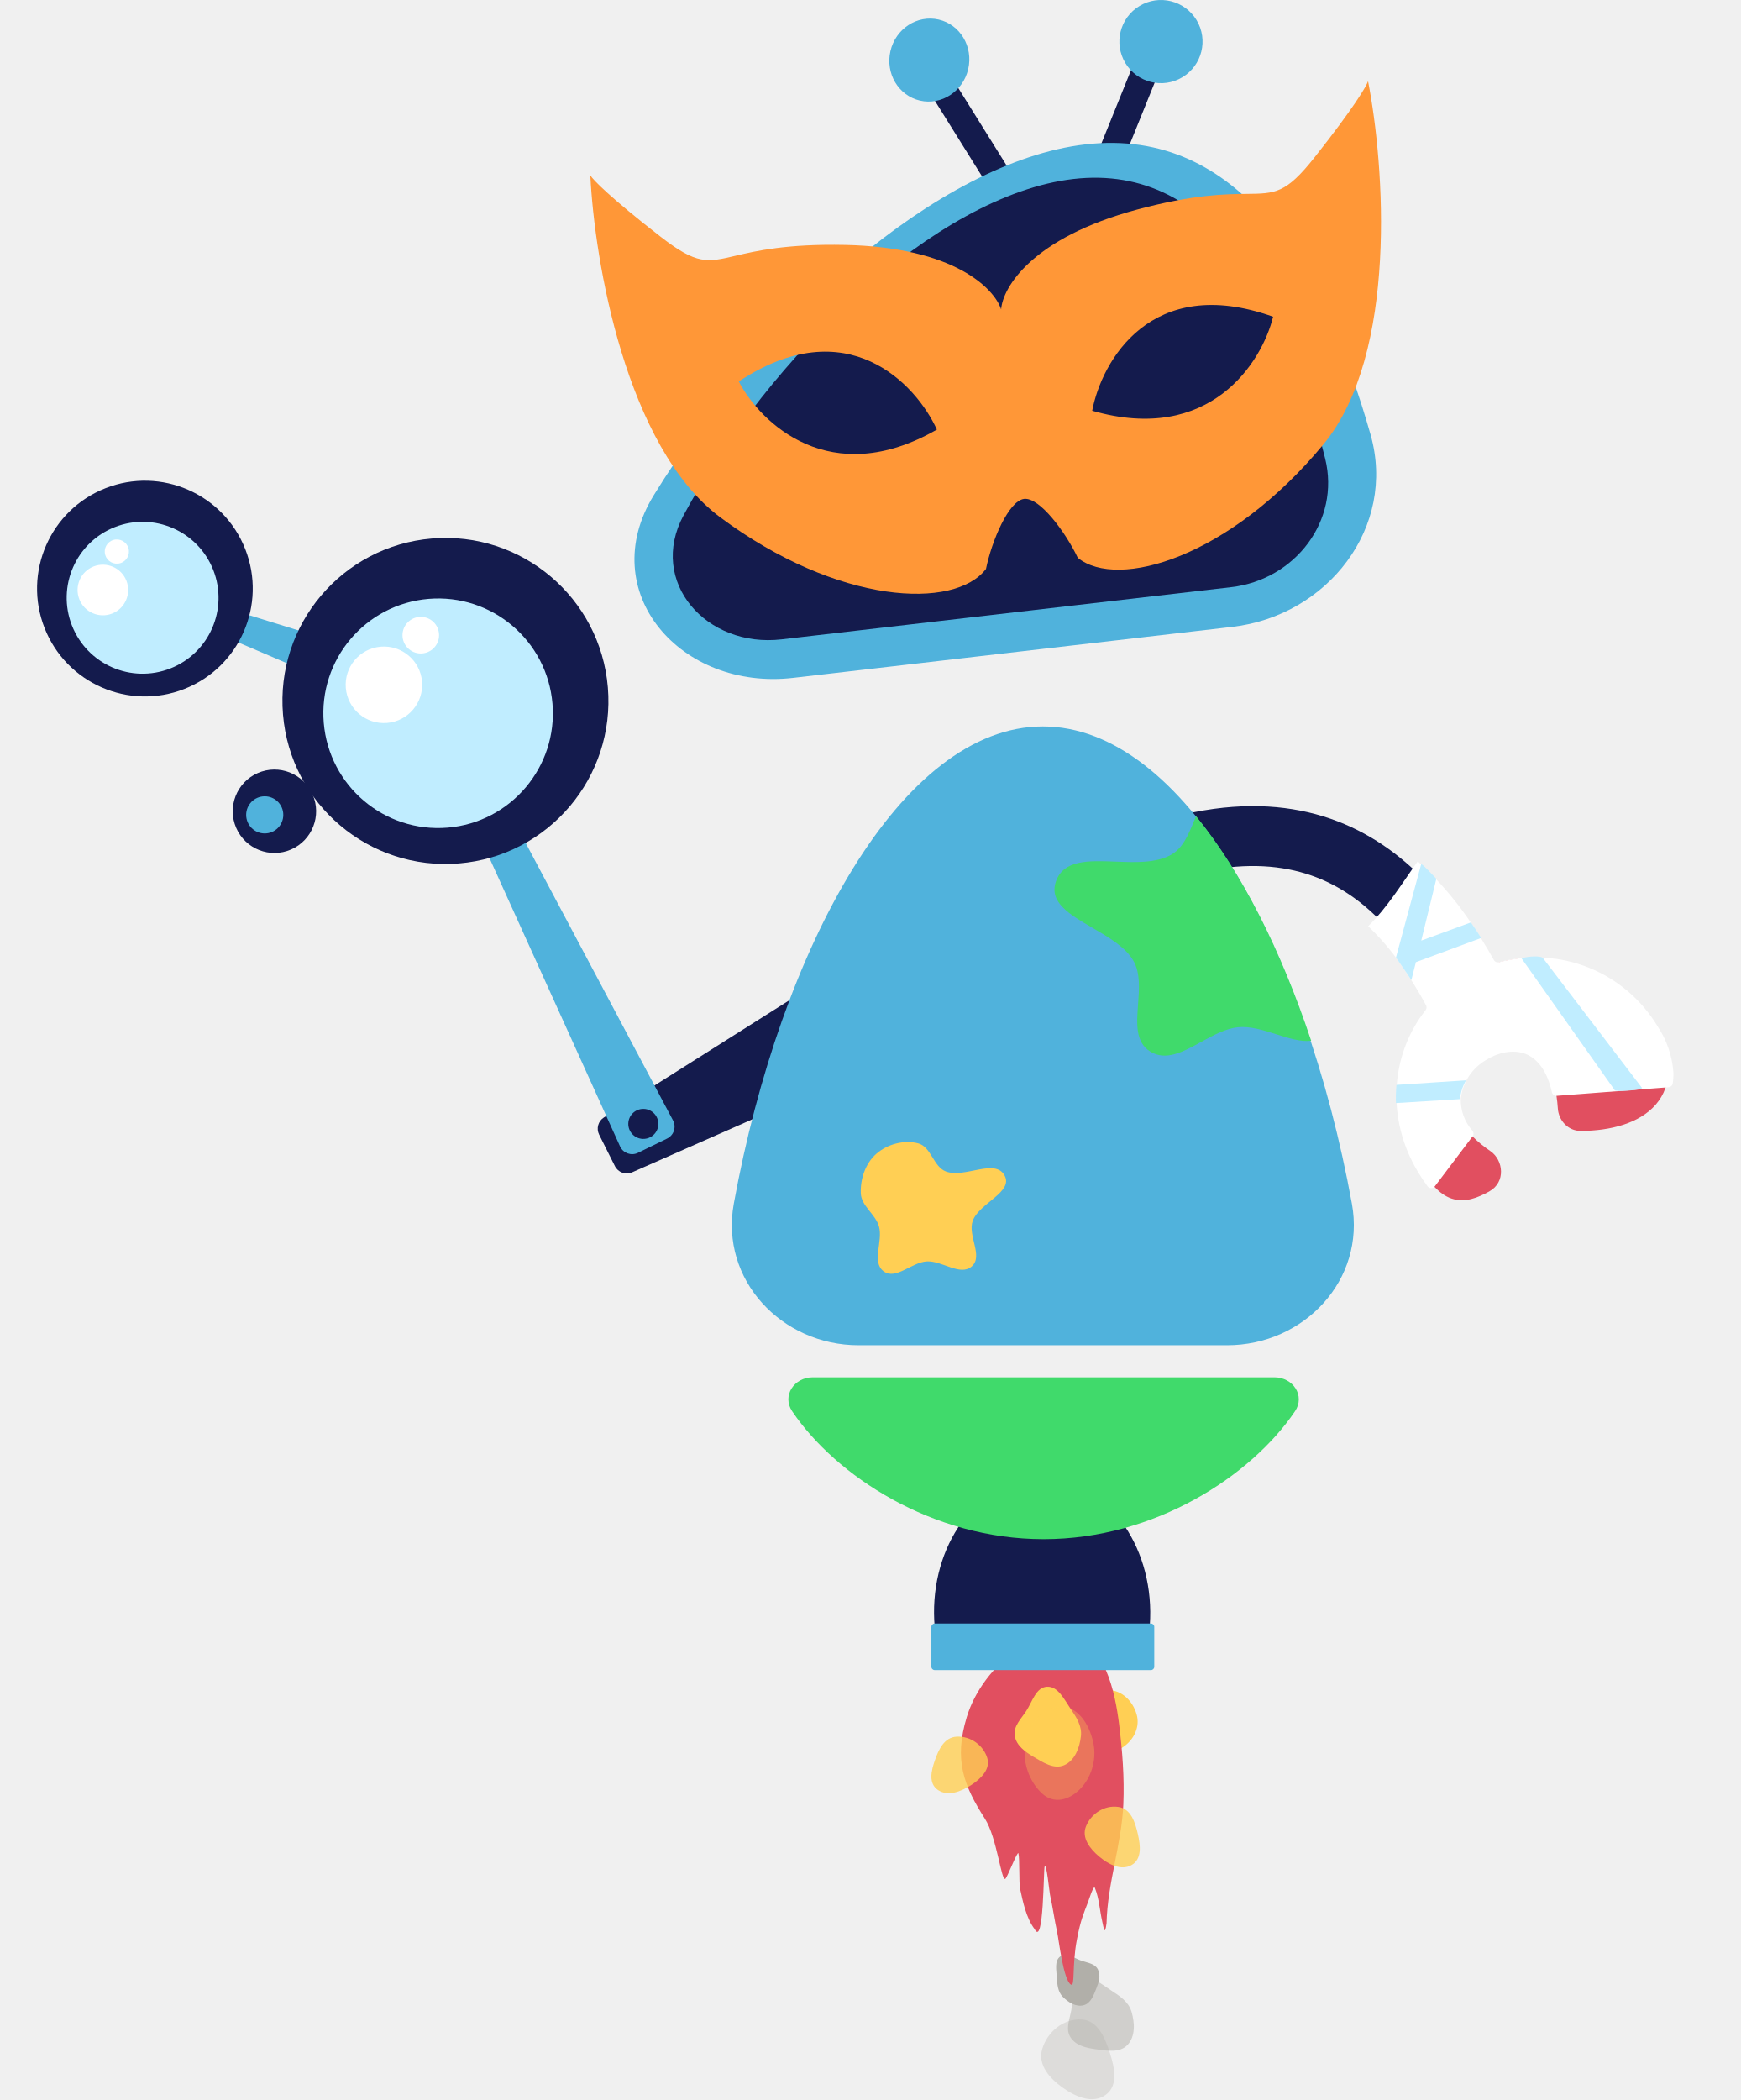
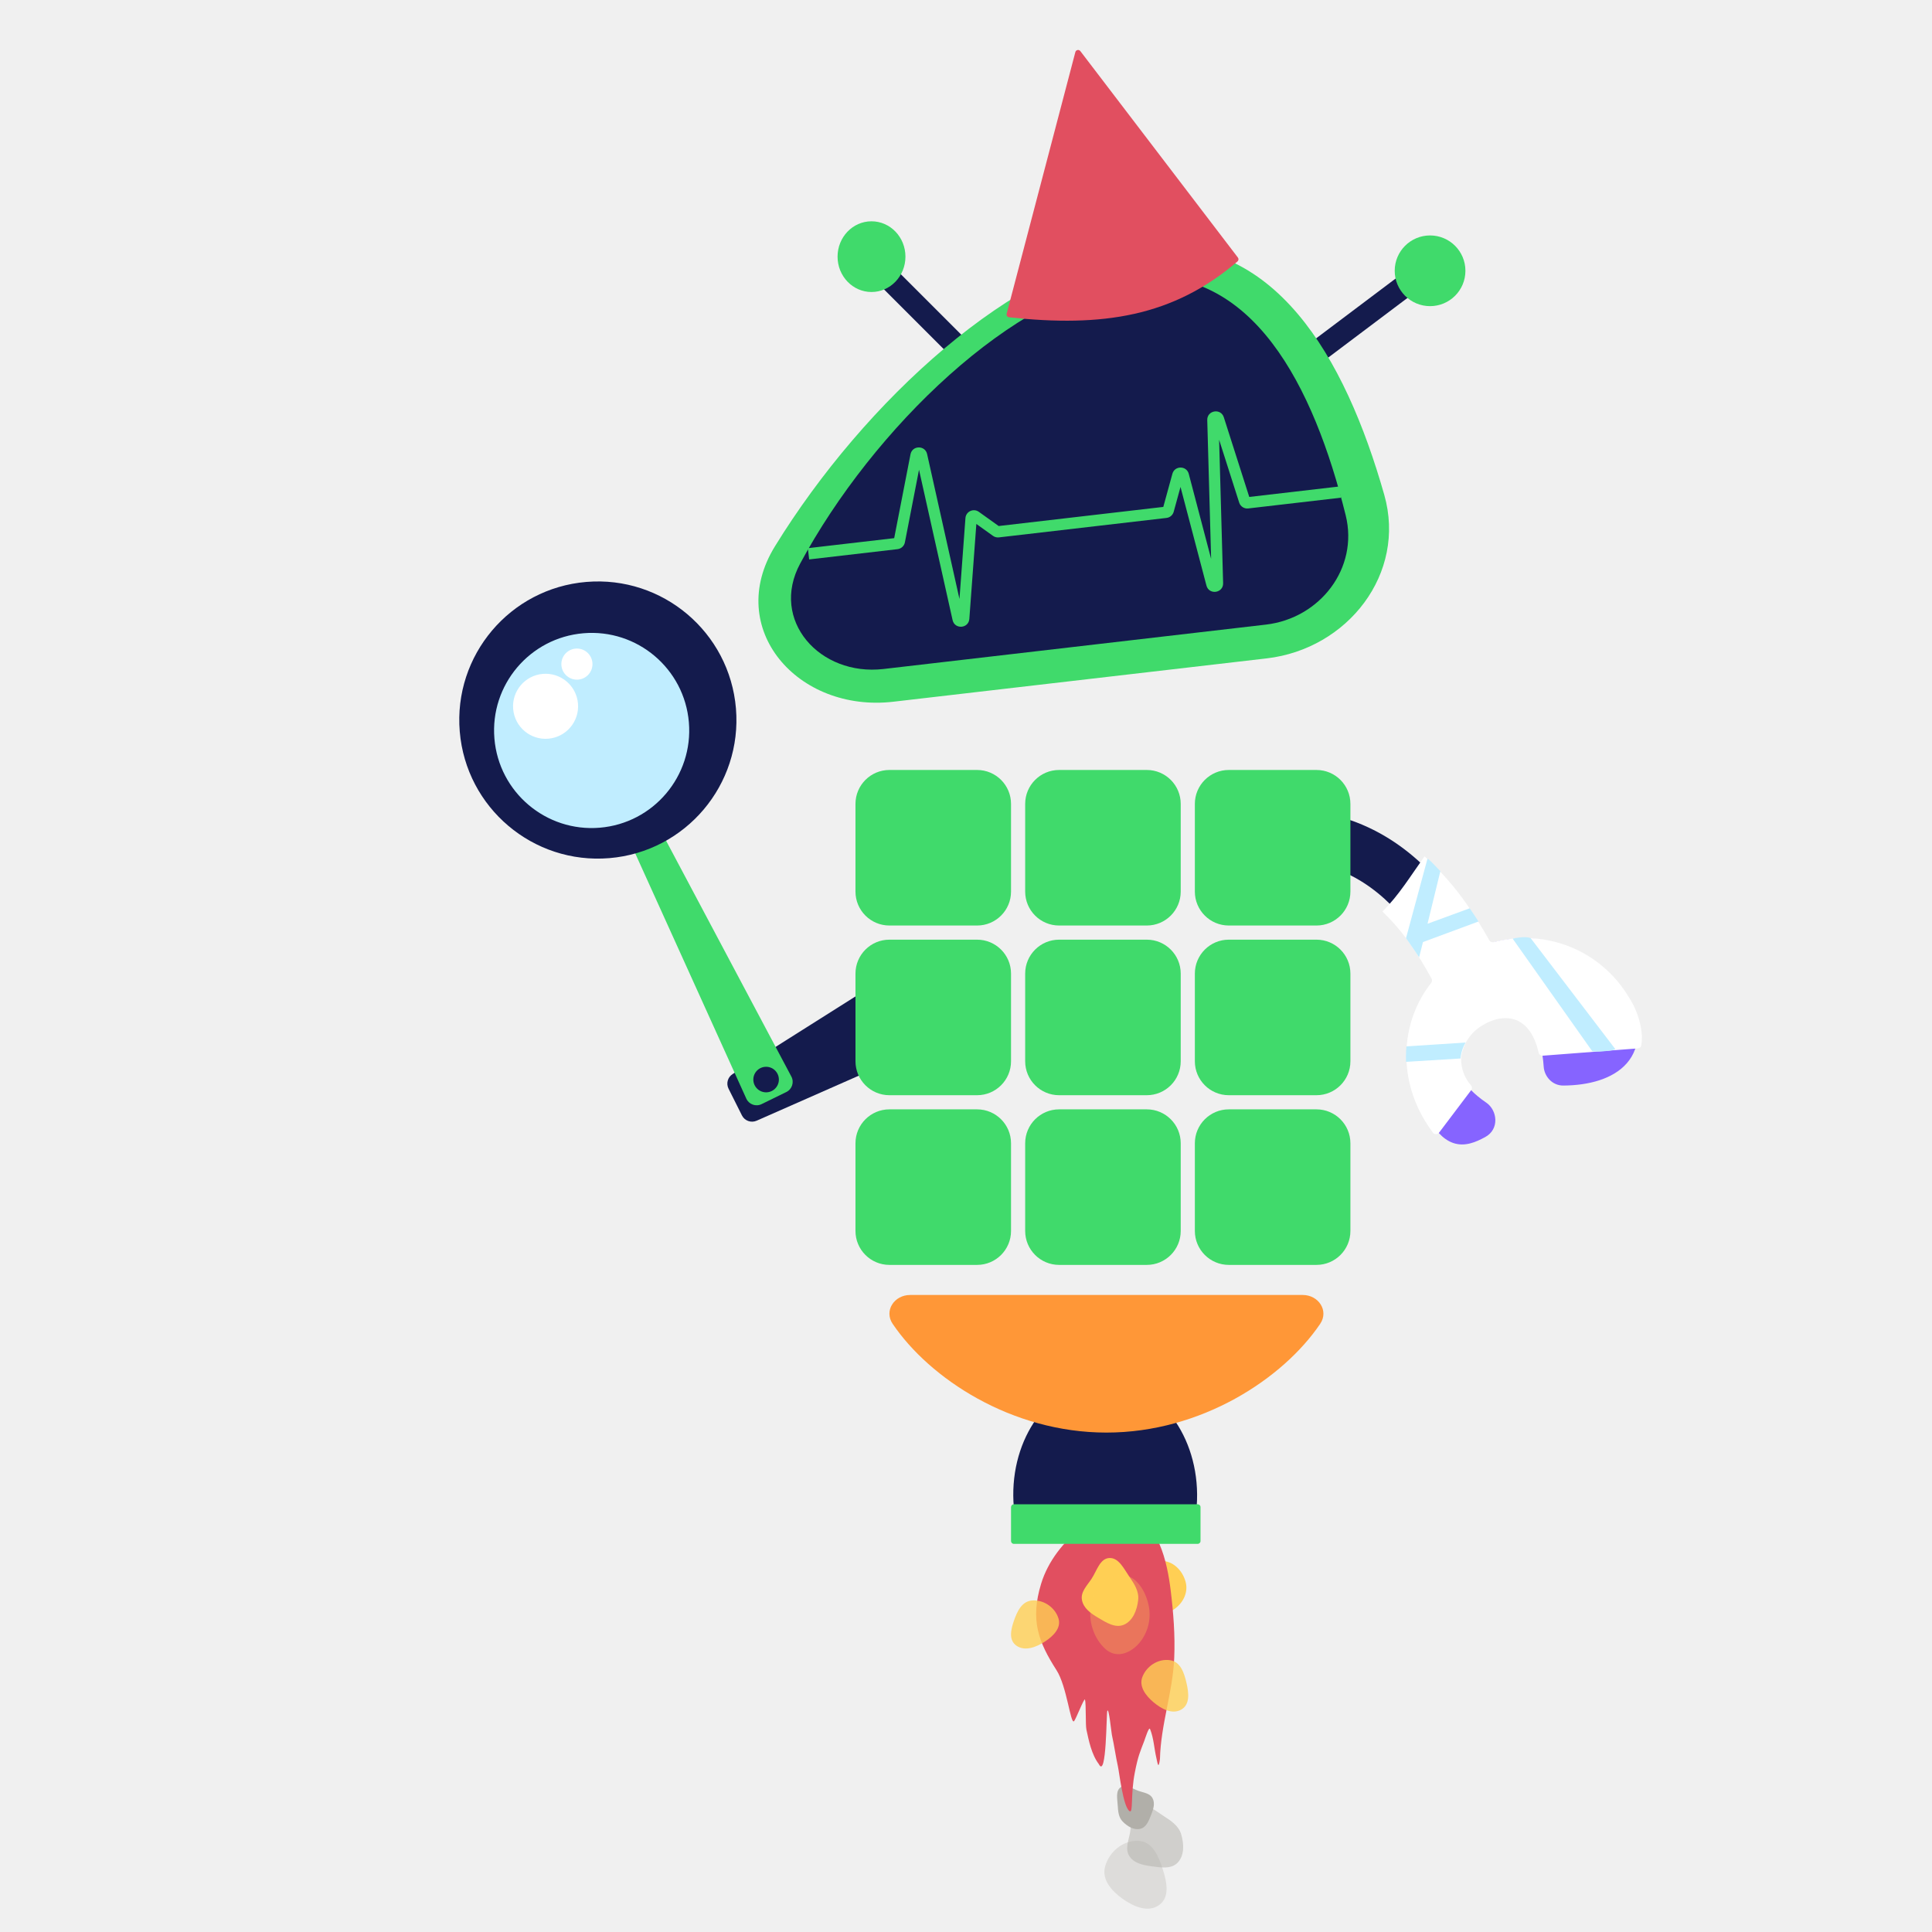
- <svg xmlns="http://www.w3.org/2000/svg" width="383" height="462" viewBox="0 0 383 462" fill="none">
-   <path d="M180.08 219.72C179.276 218.226 177.373 217.727 175.939 218.633L132.887 245.837C131.615 246.641 131.16 248.278 131.834 249.623L135.3 256.541C135.999 257.936 137.67 258.538 139.098 257.908L185.94 237.264C187.503 236.575 188.147 234.701 187.337 233.197L180.08 219.72Z" fill="#141B4D" />
-   <path d="M87.648 148.723C88.232 147.147 87.373 145.405 85.768 144.908L52.414 134.59C50.938 134.133 49.36 134.903 48.812 136.348L48.684 136.686C48.127 138.154 48.827 139.8 50.272 140.417L82.372 154.123C83.91 154.78 85.685 154.016 86.267 152.448L87.648 148.723Z" fill="#50B2DC" />
-   <path d="M146.79 250.483C148.277 249.756 148.865 247.942 148.089 246.48L110.003 174.779C109.269 173.397 107.578 172.837 106.164 173.506L104.339 174.371C102.895 175.055 102.266 176.77 102.926 178.225L136.43 252.194C137.111 253.698 138.9 254.342 140.383 253.616L146.79 250.483Z" fill="#50B2DC" />
-   <path d="M62.271 157.197C63.919 176.936 81.256 191.601 100.995 189.954C120.734 188.306 135.4 170.968 133.752 151.23C132.104 131.491 114.767 116.825 95.028 118.473C75.289 120.121 60.623 137.458 62.271 157.197Z" fill="#141B4D" />
-   <path d="M71.239 159.017C72.4 172.915 84.606 183.241 98.504 182.081C112.402 180.92 122.728 168.713 121.568 154.816C120.407 140.918 108.2 130.592 94.303 131.752C80.405 132.913 70.079 145.119 71.239 159.017Z" fill="#C0EDFF" />
-   <path d="M76.092 151.357C76.478 155.989 80.547 159.431 85.18 159.045C89.812 158.658 93.254 154.589 92.868 149.956C92.481 145.324 88.412 141.882 83.779 142.269C79.147 142.655 75.705 146.724 76.092 151.357Z" fill="white" />
-   <path d="M144.86 247.359C144.805 249.183 143.28 250.617 141.455 250.561C139.631 250.506 138.197 248.981 138.252 247.156C138.308 245.332 139.833 243.898 141.657 243.954C143.482 244.009 144.916 245.534 144.86 247.359Z" fill="#141B4D" />
-   <path d="M96.615 139.739C96.615 141.962 94.813 143.765 92.59 143.765C90.366 143.765 88.564 141.962 88.564 139.739C88.564 137.516 90.366 135.713 92.59 135.713C94.813 135.713 96.615 137.516 96.615 139.739Z" fill="white" />
-   <path d="M9.801 138.157C14.589 150.354 28.359 156.361 40.556 151.573C52.754 146.785 58.76 133.015 53.972 120.818C49.184 108.62 35.415 102.614 23.217 107.402C11.02 112.19 5.013 125.959 9.801 138.157Z" fill="#141B4D" />
-   <path d="M15.829 137.612C19.2 146.2 28.895 150.429 37.483 147.058C46.071 143.687 50.3 133.992 46.929 125.404C43.558 116.816 33.863 112.587 25.275 115.958C16.687 119.329 12.458 129.024 15.829 137.612Z" fill="#C0EDFF" />
-   <path d="M17.452 131.835C18.576 134.698 21.808 136.107 24.67 134.984C27.533 133.86 28.943 130.628 27.819 127.766C26.695 124.903 23.463 123.493 20.601 124.617C17.738 125.741 16.328 128.972 17.452 131.835Z" fill="white" />
-   <path d="M28.26 120.579C28.682 121.988 27.881 123.472 26.472 123.893C25.063 124.315 23.579 123.515 23.157 122.106C22.736 120.696 23.536 119.212 24.945 118.791C26.354 118.369 27.838 119.169 28.26 120.579Z" fill="white" />
-   <path d="M51.976 182.145C54.001 186.79 59.408 188.914 64.053 186.889C68.698 184.864 70.822 179.457 68.797 174.812C66.772 170.167 61.365 168.043 56.72 170.068C52.075 172.093 49.951 177.5 51.976 182.145Z" fill="#141B4D" />
-   <path d="M62.336 179.272C62.336 181.528 60.507 183.357 58.251 183.357C55.994 183.357 54.165 181.528 54.165 179.272C54.165 177.015 55.994 175.186 58.251 175.186C60.507 175.186 62.336 177.015 62.336 179.272Z" fill="#50B2DC" />
-   <path fill-rule="evenodd" clip-rule="evenodd" d="M331.678 221.786C332.304 223.054 332.875 224.211 333.398 225.228L321.68 231.25C321.038 230.001 320.379 228.674 319.691 227.291C315.773 219.408 310.944 209.694 303.23 202.034C294.679 193.542 282.559 187.632 263.456 192.001L260.518 179.158C284.406 173.694 301.045 181.297 312.513 192.685C321.932 202.038 327.836 214 331.678 221.786Z" fill="#141B4D" />
-   <path fill-rule="evenodd" clip-rule="evenodd" d="M321.965 215.116C307.429 223.893 303.828 242.391 312.454 256.677C314.494 260.055 316.573 262.716 319.38 263.674C322.385 264.7 325.216 263.466 327.655 262.142C331.419 260.099 330.805 255.189 327.937 253.236C321.486 248.845 319.786 244.354 320.014 240.852C320.253 237.18 322.654 233.703 326.086 231.558C329.528 229.405 333.428 228.937 336.404 230.42C339.269 231.846 342.239 235.575 342.795 243.929C342.957 246.354 344.917 248.827 347.883 248.809C354.403 248.769 360.726 247.135 364.31 243.036C366.176 240.901 367.179 238.217 367.089 235.13C367.001 232.114 365.88 228.874 363.816 225.456C355.114 211.044 336.377 206.415 321.965 215.116Z" fill="#E14F60" />
-   <g clip-path="url(#clip0_1110_7638)">
-     <path d="M364.744 225.802C361.248 219.986 355.957 215.464 349.668 212.915C343.379 210.367 336.433 209.931 329.874 211.672C329.654 211.739 329.417 211.728 329.204 211.641C328.99 211.553 328.814 211.395 328.704 211.192C326.943 208.024 325.024 204.947 322.954 201.972C319.786 197.401 316.098 193.213 311.964 189.492C308.474 194.362 305.284 199.632 301.054 203.772C303.762 206.359 306.201 209.214 308.334 212.292C310.315 215.133 312.131 218.084 313.774 221.132C313.872 221.307 313.914 221.508 313.897 221.708C313.879 221.907 313.801 222.097 313.674 222.252C305.824 232.202 305.054 246.392 312.054 257.892C312.697 258.982 313.401 260.033 314.164 261.042C314.258 261.152 314.375 261.24 314.506 261.301C314.637 261.361 314.78 261.392 314.924 261.392C315.069 261.392 315.211 261.361 315.343 261.301C315.474 261.24 315.59 261.152 315.684 261.042L323.994 250.042C324.144 249.862 324.226 249.636 324.226 249.402C324.226 249.168 324.144 248.942 323.994 248.762C322.265 246.813 321.346 244.277 321.424 241.672C321.629 239.924 322.239 238.248 323.206 236.778C324.173 235.307 325.47 234.083 326.994 233.202C330.204 231.202 333.714 230.832 336.274 232.122C338.194 233.122 340.374 235.342 341.474 240.272C341.52 240.516 341.655 240.734 341.853 240.883C342.051 241.033 342.297 241.104 342.544 241.082L367.184 239.192C367.396 239.171 367.595 239.083 367.753 238.941C367.912 238.799 368.021 238.61 368.064 238.402C368.191 237.579 368.241 236.745 368.214 235.912C367.949 232.299 366.754 228.816 364.744 225.802Z" fill="white" />
-     <path d="M316.054 193.332C314.974 192.242 313.164 190.172 312.714 190.122L307.164 210.672C307.554 211.192 308.294 212.292 308.664 212.822C309.324 213.752 309.944 214.692 310.554 215.622L311.554 211.672L325.924 206.352C325.204 205.202 324.444 204.062 323.654 202.932L312.734 206.932L316.054 193.332Z" fill="#C0EDFF" />
-     <path d="M307.164 242.672L321.274 241.802C321.399 240.344 321.85 238.933 322.594 237.672L307.274 238.672C307.153 240.002 307.116 241.338 307.164 242.672Z" fill="#C0EDFF" />
-     <path fill-rule="evenodd" clip-rule="evenodd" d="M334.774 210.802C336.774 210.302 338.774 210.302 339.434 210.672L361.274 239.302C361.774 239.802 355.274 240.302 355.274 239.802L334.774 210.802Z" fill="#C0EDFF" />
+ <svg xmlns="http://www.w3.org/2000/svg" width="500" height="500" viewBox="0 0 500 500" fill="none">
+   <path d="M236.795 251.849C235.99 250.355 234.088 249.856 232.653 250.762L189.602 277.966C188.33 278.77 187.874 280.407 188.548 281.753L192.014 288.67C192.713 290.065 194.384 290.667 195.813 290.038L242.655 269.393C244.218 268.705 244.862 266.83 244.052 265.326L236.795 251.849Z" fill="#141B4D" />
+   <path d="M203.504 282.614C204.991 281.887 205.58 280.073 204.804 278.611L166.718 206.91C165.984 205.528 164.293 204.968 162.879 205.638L161.054 206.502C159.61 207.186 158.981 208.901 159.64 210.356L193.144 284.325C193.825 285.829 195.614 286.473 197.097 285.748L203.504 282.614Z" fill="#40DA6B" />
+   <path d="M118.984 189.327C120.631 209.066 137.969 223.732 157.708 222.084C177.446 220.436 192.112 203.099 190.464 183.36C188.817 163.621 171.479 148.955 151.74 150.603C132.002 152.251 117.336 169.588 118.984 189.327Z" fill="#141B4D" />
+   <path d="M127.954 191.147C129.114 205.045 141.321 215.371 155.219 214.211C169.116 213.051 179.442 200.844 178.282 186.946C177.122 173.048 164.915 162.722 151.017 163.882C137.12 165.043 126.794 177.25 127.954 191.147Z" fill="#C0EDFF" />
+   <path d="M132.806 183.487C133.193 188.12 137.262 191.562 141.895 191.175C146.527 190.788 149.969 186.719 149.582 182.087C149.196 177.454 145.127 174.012 140.494 174.399C135.861 174.786 132.42 178.855 132.806 183.487Z" fill="white" />
+   <path d="M201.571 279.49C201.515 281.315 199.991 282.749 198.166 282.693C196.342 282.637 194.908 281.113 194.963 279.288C195.019 277.463 196.544 276.029 198.368 276.085C200.193 276.141 201.627 277.665 201.571 279.49Z" fill="#141B4D" />
+   <path d="M153.331 171.869C153.331 174.093 151.529 175.895 149.306 175.895C147.082 175.895 145.28 174.093 145.28 171.869C145.28 169.646 147.082 167.844 149.306 167.844C151.529 167.844 153.331 169.646 153.331 171.869Z" fill="white" />
+   <path fill-rule="evenodd" clip-rule="evenodd" d="M388.39 253.917C389.016 255.185 389.587 256.343 390.11 257.36L378.392 263.382C377.75 262.133 377.09 260.806 376.403 259.423C372.485 251.54 367.656 241.826 359.942 234.166C351.39 225.674 339.27 219.764 320.167 224.133L317.23 211.29C341.118 205.826 357.757 213.429 369.225 224.817C378.643 234.169 384.547 246.132 388.39 253.917Z" fill="#141B4D" />
+   <path fill-rule="evenodd" clip-rule="evenodd" d="M369.165 288.807C360.54 274.522 364.141 256.024 378.676 247.247C393.088 238.545 411.826 243.175 420.528 257.587C422.591 261.005 423.712 264.245 423.801 267.26C423.891 270.347 422.888 273.032 421.022 275.167C417.438 279.266 411.115 280.9 404.594 280.94C401.629 280.958 399.669 278.485 399.507 276.06C398.95 267.705 395.98 263.977 393.116 262.55C390.14 261.068 386.24 261.536 382.797 263.689C379.366 265.834 376.964 269.311 376.725 272.983C376.498 276.485 378.197 280.976 384.648 285.367C387.516 287.319 388.13 292.23 384.366 294.273C381.928 295.597 379.097 296.831 376.092 295.805C373.284 294.847 371.206 292.186 369.165 288.807Z" fill="#8664FF" />
+   <g clip-path="url(#clip0_1133_6711)">
+     <path d="M421.453 257.935C417.957 252.119 412.666 247.596 406.378 245.048C400.089 242.499 393.142 242.063 386.583 243.805C386.363 243.872 386.126 243.86 385.913 243.773C385.7 243.685 385.523 243.527 385.413 243.325C383.652 240.157 381.733 237.08 379.663 234.105C376.495 229.533 372.807 225.345 368.673 221.625C365.183 226.495 361.993 231.765 357.763 235.905C360.472 238.491 362.911 241.346 365.043 244.425C367.024 247.265 368.84 250.216 370.483 253.265C370.581 253.44 370.624 253.64 370.606 253.84C370.588 254.04 370.51 254.229 370.383 254.385C362.533 264.335 361.763 278.525 368.763 290.025C369.406 291.114 370.111 292.166 370.873 293.175C370.967 293.284 371.084 293.372 371.215 293.433C371.346 293.493 371.489 293.525 371.633 293.525C371.778 293.525 371.921 293.493 372.052 293.433C372.183 293.372 372.3 293.284 372.393 293.175L380.703 282.175C380.853 281.995 380.935 281.768 380.935 281.535C380.935 281.301 380.853 281.074 380.703 280.895C378.974 278.945 378.055 276.409 378.133 273.805C378.338 272.056 378.948 270.38 379.915 268.91C380.882 267.439 382.18 266.215 383.703 265.335C386.913 263.335 390.423 262.965 392.983 264.255C394.903 265.255 397.083 267.475 398.183 272.405C398.23 272.648 398.365 272.866 398.562 273.016C398.76 273.165 399.006 273.236 399.253 273.215L423.893 271.325C424.105 271.304 424.304 271.216 424.463 271.074C424.621 270.931 424.73 270.743 424.773 270.535C424.9 269.711 424.95 268.877 424.923 268.045C424.658 264.432 423.463 260.949 421.453 257.935Z" fill="white" />
+     <path d="M372.764 225.464C371.684 224.374 369.874 222.304 369.424 222.254L363.874 242.804C364.264 243.324 365.004 244.424 365.374 244.954C366.034 245.884 366.654 246.824 367.264 247.754L368.264 243.804L382.634 238.484C381.914 237.334 381.154 236.194 380.364 235.064L369.444 239.064L372.764 225.464Z" fill="#C0EDFF" />
+     <path d="M363.873 274.805L377.983 273.935C378.109 272.477 378.56 271.065 379.303 269.805L363.983 270.805C363.862 272.134 363.825 273.47 363.873 274.805V274.805Z" fill="#C0EDFF" />
+     <path fill-rule="evenodd" clip-rule="evenodd" d="M391.483 242.935C393.483 242.435 395.483 242.435 396.143 242.805L417.983 271.435C418.483 271.935 411.983 272.435 411.983 271.935L391.483 242.935Z" fill="#C0EDFF" />
  </g>
-   <path fill-rule="evenodd" clip-rule="evenodd" d="M243.926 371.809C246.918 371.887 249.272 374.247 250.106 377.17C250.86 379.814 249.619 382.497 247.44 384.13C245.208 385.803 242.249 386.351 239.944 384.784C237.346 383.018 235.758 379.855 236.689 376.821C237.65 373.689 240.7 371.725 243.926 371.809Z" fill="#FFCF54" />
-   <path fill-rule="evenodd" clip-rule="evenodd" d="M237.974 444.28C233.923 444.07 230.355 447.077 229.293 450.916C228.361 454.285 230.941 457.233 233.824 459.281C236.693 461.321 240.46 462.948 243.303 460.873C246.086 458.842 245.272 454.932 244.23 451.688C243.144 448.307 241.584 444.467 237.974 444.28Z" fill="#B1AFA9" fill-opacity="0.3" />
-   <path fill-rule="evenodd" clip-rule="evenodd" d="M237.867 435.486C240.082 434.41 242.434 436.577 244.549 437.93C246.441 439.14 248.344 440.426 248.986 442.6C249.721 445.091 249.83 448.062 248.082 449.899C246.388 451.681 243.596 451.171 241.152 450.837C239.012 450.543 236.709 450.049 235.536 448.181C234.416 446.398 235.357 444.262 235.734 442.208C236.183 439.767 235.679 436.548 237.867 435.486Z" fill="#B1AFA9" fill-opacity="0.5" />
-   <path fill-rule="evenodd" clip-rule="evenodd" d="M233.325 430.4C231.962 431.347 232.46 433.444 232.557 435.133C232.645 436.644 232.772 438.186 233.838 439.281C235.059 440.535 236.769 441.578 238.425 441.158C240.031 440.75 240.652 438.941 241.262 437.395C241.796 436.04 242.265 434.524 241.554 433.218C240.876 431.972 239.31 431.82 237.979 431.365C236.396 430.823 234.671 429.465 233.325 430.4Z" fill="#B1AFA9" />
-   <path d="M223.465 363.012C218.608 366.716 214.521 371.865 212.729 377.747C209.86 387.162 212.05 392.83 216.71 400.098C219.413 404.315 220.343 414.186 221.243 413.312C221.745 412.824 223.922 407.063 224.093 407.742C224.393 408.929 224.191 414.278 224.454 415.493C225.056 418.278 225.786 421.952 227.662 424.408C229.696 428.452 229.596 411.211 229.864 410.618C230.273 409.714 230.896 416.18 231.049 416.874C231.653 419.597 232.017 422.352 232.619 425.073C232.976 426.689 233.967 435.575 235.636 436.602C236.607 437.199 235.846 432.428 236.975 426.628C237.844 422.161 238.364 421.238 239.46 418.323C239.663 417.784 240.633 414.615 240.927 415.349C241.881 417.726 241.976 420.317 242.552 422.793C242.859 424.112 243.092 426.048 243.487 423.102C243.689 414.212 246.802 405.794 247.179 396.963C247.431 391.085 246.968 385.177 246.248 379.35C245.406 372.533 243.127 360.849 234.784 359.729C233.004 359.491 231.508 359.118 229.791 359.76C227.499 360.618 225.413 361.527 223.465 363.012Z" fill="#E14F60" />
-   <path fill-rule="evenodd" clip-rule="evenodd" d="M251.439 365.757C252.542 362.298 253.133 358.517 253.1 354.561C252.959 338.215 242.196 325.055 229.059 325.168C215.922 325.281 205.386 338.623 205.526 354.969C205.56 358.925 206.216 362.695 207.378 366.135L251.439 365.757Z" fill="#141B4D" />
-   <path fill-rule="evenodd" clip-rule="evenodd" d="M284.955 310.473C287.248 307.082 284.53 303.006 280.436 303.006H178.828C174.734 303.006 172.016 307.082 174.309 310.474C183.884 324.636 205.054 338.617 229.632 338.617C254.21 338.617 275.38 324.636 284.955 310.473Z" fill="#40DA6B" />
-   <path fill-rule="evenodd" clip-rule="evenodd" d="M210.531 382.062C213.661 381.914 216.418 384.043 217.239 386.762C217.959 389.149 215.965 391.237 213.737 392.688C211.52 394.133 208.609 395.285 206.412 393.816C204.262 392.377 204.891 389.608 205.696 387.309C206.535 384.915 207.741 382.194 210.531 382.062Z" fill="#FFCF54" fill-opacity="0.8" />
-   <path fill-rule="evenodd" clip-rule="evenodd" d="M246.094 397.524C242.993 397.069 240.034 399.051 238.943 401.839C237.985 404.286 239.759 406.676 241.83 408.418C243.892 410.152 246.673 411.644 249.008 410.304C251.294 408.993 250.947 406.014 250.378 403.515C249.784 400.911 248.858 397.929 246.094 397.524Z" fill="#FFCF54" fill-opacity="0.8" />
-   <path d="M204.945 357.902C204.945 357.498 205.273 357.17 205.677 357.17H253.253C253.657 357.17 253.985 357.498 253.985 357.902V366.685C253.985 367.089 253.657 367.417 253.253 367.417H205.677C205.273 367.417 204.945 367.089 204.945 366.685V357.902Z" fill="#50B2DC" />
-   <path fill-rule="evenodd" clip-rule="evenodd" d="M230.373 371.082C232.832 370.954 234.156 373.864 235.577 375.933C236.849 377.784 238.103 379.709 237.848 381.962C237.557 384.543 236.501 387.322 234.176 388.335C231.922 389.317 229.548 387.761 227.428 386.502C225.57 385.399 223.64 384.048 223.286 381.87C222.949 379.792 224.647 378.191 225.793 376.445C227.156 374.371 227.944 371.209 230.373 371.082Z" fill="#FFCF54" />
-   <path fill-rule="evenodd" clip-rule="evenodd" d="M233.736 375.473C237.044 375.587 239.645 379.065 240.567 383.373C241.4 387.269 240.029 391.224 237.621 393.63C235.154 396.095 231.883 396.903 229.335 394.594C226.463 391.991 224.709 387.329 225.738 382.858C226.8 378.243 230.171 375.349 233.736 375.473Z" fill="#FFCF54" fill-opacity="0.3" />
-   <path fill-rule="evenodd" clip-rule="evenodd" d="M218.196 42.183L202.308 16.715L207.276 13.615L223.164 39.084L218.196 42.183Z" fill="#141B4D" />
-   <path d="M213.046 15.199C211.906 20.122 207.15 23.225 202.425 22.13C197.699 21.035 194.792 16.157 195.933 11.235C197.073 6.312 201.828 3.209 206.554 4.304C211.28 5.399 214.186 10.277 213.046 15.199Z" fill="#50B2DC" />
-   <path fill-rule="evenodd" clip-rule="evenodd" d="M238.766 40.432L250.019 12.586L255.448 14.78L244.195 42.626L238.766 40.432Z" fill="#141B4D" />
-   <path d="M263.3 4.434C265.904 8.764 264.506 14.386 260.176 16.99C255.847 19.595 250.225 18.197 247.62 13.867C245.015 9.537 246.414 3.916 250.743 1.311C255.073 -1.294 260.695 0.104 263.3 4.434Z" fill="#50B2DC" />
-   <path fill-rule="evenodd" clip-rule="evenodd" d="M301.578 95.608C307.359 115.948 292.138 135.478 271.133 137.916L174.543 149.129C149.742 152.008 130.786 130.194 143.869 108.928C167.06 71.235 206.216 35.553 238.82 31.768C272.966 27.804 291.406 59.814 301.578 95.608Z" fill="#50B2DC" />
-   <path fill-rule="evenodd" clip-rule="evenodd" d="M291.589 100.888C294.978 114.571 284.934 127.547 270.931 129.172L171.974 140.66C155.441 142.579 142.519 128.029 150.408 113.372C169.243 78.376 205.983 42.885 236.152 39.383C267.516 35.742 283.358 67.652 291.589 100.888Z" fill="#141B4D" />
-   <path fill-rule="evenodd" clip-rule="evenodd" d="M225.346 109.753L225.346 109.755C221.936 110.168 218.212 119.038 216.956 125.169C210.09 134.175 184.479 133.129 158.501 113.824C137.719 98.381 130.775 57.232 129.901 38.589C130.434 39.5 134.275 43.476 145.373 52.089C153.34 58.27 155.588 57.742 161.772 56.287C166.357 55.209 173.105 53.622 185.951 53.885C209.954 54.375 218.817 63.496 220.288 68.071C220.623 63.279 227.051 52.303 250.246 46.095C262.658 42.774 269.59 42.704 274.3 42.656C280.652 42.592 282.962 42.569 289.222 34.664C297.944 23.651 300.724 18.873 301.025 17.86C304.626 36.174 307.706 77.79 291.212 97.749C270.594 122.697 245.973 129.827 237.156 122.72C234.477 117.076 228.757 109.367 225.346 109.753ZM240.327 90.362C242.399 79.463 253.261 60.087 280.133 69.68C277.681 79.687 266.288 97.833 240.327 90.362ZM206.152 94.506C201.537 84.416 186.364 68.193 162.559 83.924C167.329 93.056 182.724 107.958 206.152 94.506Z" fill="#FF9737" />
-   <path fill-rule="evenodd" clip-rule="evenodd" d="M161.462 264.828C158.419 281.523 171.962 295.956 188.932 295.956H270.003C286.973 295.956 300.516 281.523 297.474 264.828C287.179 208.34 260.615 159.817 229.468 159.817C198.32 159.817 171.756 208.34 161.462 264.828Z" fill="#50B2DC" />
-   <path fill-rule="evenodd" clip-rule="evenodd" d="M263.184 179.574C262.985 180.031 262.791 180.494 262.597 180.958C261.422 183.77 260.238 186.605 257.705 188.038C254.406 189.906 249.847 189.727 245.474 189.556C239.589 189.325 234.04 189.107 232.353 193.908C230.737 198.509 235.402 201.224 240.392 204.127C243.993 206.223 247.764 208.417 249.465 211.49C250.933 214.142 250.674 217.591 250.423 220.933C250.104 225.178 249.798 229.252 253.057 231.312C256.522 233.502 260.338 231.406 264.308 229.225C266.959 227.769 269.68 226.274 272.41 225.993C275.076 225.719 277.986 226.64 280.818 227.537C283.551 228.402 286.211 229.245 288.511 228.968C281.912 209.131 273.239 191.869 263.184 179.574Z" fill="#40DA6B" />
-   <path fill-rule="evenodd" clip-rule="evenodd" d="M214.04 268.59C215.455 264.674 223.043 262.285 221.055 258.617C218.954 254.742 212.294 259.271 208.153 257.73C205.356 256.689 204.907 252.272 202.016 251.531C198.888 250.73 195.284 251.699 192.856 253.811C190.443 255.91 189.298 259.306 189.407 262.499C189.503 265.329 192.603 267.058 193.4 269.778C194.359 273.049 191.69 277.667 194.445 279.692C197.123 281.66 200.601 277.698 203.921 277.511C207.322 277.319 211.287 280.846 213.836 278.599C216.405 276.334 212.878 271.807 214.04 268.59Z" fill="#FFCF54" />
+   <path fill-rule="evenodd" clip-rule="evenodd" d="M300.635 403.942C303.627 404.019 305.981 406.379 306.815 409.302C307.569 411.946 306.328 414.63 304.149 416.263C301.917 417.935 298.958 418.484 296.653 416.917C294.055 415.15 292.467 411.987 293.398 408.953C294.359 405.821 297.409 403.858 300.635 403.942Z" fill="#FFCF54" />
+   <path fill-rule="evenodd" clip-rule="evenodd" d="M294.683 476.412C290.632 476.203 287.064 479.209 286.002 483.048C285.07 486.417 287.65 489.365 290.533 491.414C293.403 493.453 297.169 495.08 300.012 493.005C302.795 490.975 301.981 487.065 300.939 483.82C299.854 480.44 298.293 476.599 294.683 476.412Z" fill="#B1AFA9" fill-opacity="0.3" />
+   <path fill-rule="evenodd" clip-rule="evenodd" d="M294.576 467.618C296.792 466.543 299.143 468.709 301.258 470.062C303.15 471.273 305.053 472.558 305.695 474.732C306.431 477.224 306.539 480.194 304.792 482.032C303.097 483.813 300.305 483.304 297.862 482.969C295.721 482.676 293.418 482.181 292.245 480.313C291.125 478.53 292.066 476.394 292.444 474.34C292.892 471.899 292.388 468.68 294.576 467.618Z" fill="#B1AFA9" fill-opacity="0.5" />
+   <path fill-rule="evenodd" clip-rule="evenodd" d="M290.034 462.532C288.672 463.479 289.169 465.576 289.266 467.265C289.354 468.776 289.481 470.318 290.547 471.413C291.768 472.667 293.478 473.71 295.134 473.29C296.74 472.882 297.362 471.073 297.971 469.527C298.505 468.172 298.974 466.656 298.263 465.35C297.585 464.104 296.019 463.952 294.688 463.497C293.106 462.955 291.38 461.597 290.034 462.532Z" fill="#B1AFA9" />
+   <path d="M280.174 395.145C275.318 398.849 271.231 403.997 269.438 409.88C266.57 419.295 268.76 424.962 273.419 432.231C276.122 436.447 277.052 446.318 277.952 445.444C278.455 444.956 280.631 439.195 280.802 439.874C281.102 441.061 280.9 446.411 281.163 447.626C281.766 450.41 282.496 454.084 284.372 456.54C286.405 460.584 286.305 443.343 286.573 442.75C286.982 441.847 287.605 448.312 287.759 449.006C288.363 451.729 288.727 454.484 289.328 457.206C289.685 458.821 290.676 467.707 292.345 468.734C293.316 469.331 292.555 464.561 293.684 458.76C294.553 454.294 295.073 453.371 296.169 450.455C296.372 449.916 297.342 446.747 297.637 447.481C298.59 449.858 298.686 452.45 299.261 454.926C299.568 456.244 299.801 458.181 300.197 455.234C300.398 446.344 303.511 437.927 303.889 429.095C304.14 423.217 303.677 417.31 302.957 411.483C302.115 404.665 299.836 392.982 291.493 391.862C289.713 391.623 288.217 391.25 286.5 391.893C284.208 392.75 282.122 393.659 280.174 395.145Z" fill="#E14F60" />
+   <path fill-rule="evenodd" clip-rule="evenodd" d="M308.149 397.889C309.251 394.43 309.843 390.649 309.809 386.693C309.669 370.347 298.906 357.188 285.768 357.3C272.631 357.413 262.095 370.755 262.235 387.101C262.269 391.057 262.925 394.827 264.087 398.267L308.149 397.889Z" fill="#141B4D" />
+   <path fill-rule="evenodd" clip-rule="evenodd" d="M341.664 342.606C343.957 339.214 341.239 335.138 337.145 335.138H235.537C231.443 335.138 228.725 339.214 231.018 342.606C240.593 356.768 261.763 370.75 286.341 370.75C310.919 370.75 332.089 356.768 341.664 342.606Z" fill="#FF9737" />
+   <path fill-rule="evenodd" clip-rule="evenodd" d="M267.24 414.194C270.37 414.046 273.127 416.176 273.948 418.895C274.668 421.281 272.674 423.369 270.447 424.82C268.229 426.265 265.319 427.417 263.122 425.948C260.971 424.509 261.6 421.74 262.405 419.442C263.244 417.047 264.45 414.327 267.24 414.194Z" fill="#FFCF54" fill-opacity="0.8" />
+   <path fill-rule="evenodd" clip-rule="evenodd" d="M302.803 429.656C299.702 429.201 296.743 431.184 295.652 433.971C294.694 436.418 296.469 438.809 298.54 440.55C300.601 442.284 303.382 443.776 305.718 442.437C308.003 441.125 307.657 438.146 307.087 435.647C306.493 433.043 305.567 430.061 302.803 429.656Z" fill="#FFCF54" fill-opacity="0.8" />
+   <path d="M261.655 390.034C261.655 389.63 261.982 389.302 262.387 389.302H309.962C310.367 389.302 310.694 389.63 310.694 390.034V398.817C310.694 399.222 310.367 399.549 309.962 399.549H262.387C261.982 399.549 261.655 399.222 261.655 398.817V390.034Z" fill="#40DA6B" />
+   <path fill-rule="evenodd" clip-rule="evenodd" d="M287.082 403.215C289.541 403.086 290.865 405.996 292.286 408.065C293.558 409.917 294.812 411.842 294.557 414.094C294.266 416.675 293.21 419.454 290.885 420.467C288.631 421.449 286.257 419.893 284.137 418.634C282.279 417.532 280.349 416.18 279.996 414.003C279.658 411.925 281.356 410.323 282.502 408.578C283.865 406.503 284.653 403.342 287.082 403.215Z" fill="#FFCF54" />
+   <path fill-rule="evenodd" clip-rule="evenodd" d="M290.445 407.605C293.753 407.72 296.354 411.197 297.276 415.505C298.109 419.401 296.739 423.356 294.33 425.762C291.863 428.227 288.592 429.036 286.044 426.726C283.173 424.123 281.418 419.461 282.447 414.991C283.509 410.375 286.88 407.481 290.445 407.605Z" fill="#FFCF54" fill-opacity="0.3" />
+   <path fill-rule="evenodd" clip-rule="evenodd" d="M245.428 91.547L224.202 70.321L228.343 66.18L249.569 87.406L245.428 91.547Z" fill="#141B4D" />
+   <path fill-rule="evenodd" clip-rule="evenodd" d="M339.667 88.281L363.665 70.222L367.186 74.9L343.188 92.96L339.667 88.281Z" fill="#141B4D" />
+   <path fill-rule="evenodd" clip-rule="evenodd" d="M358.252 128.084C364.033 148.423 348.811 167.953 327.807 170.391L231.216 181.604C206.415 184.484 187.459 162.669 200.543 141.404C223.733 103.71 262.889 68.028 295.494 64.243C329.64 60.279 348.079 92.289 358.252 128.084Z" fill="#40DA6B" />
+   <path fill-rule="evenodd" clip-rule="evenodd" d="M348.266 133.363C351.655 147.046 341.611 160.022 327.609 161.648L228.652 173.135C212.118 175.055 199.197 160.504 207.085 145.847C225.92 110.851 262.66 75.36 292.829 71.858C324.193 68.217 340.036 100.127 348.266 133.363Z" fill="#141B4D" />
+   <path fill-rule="evenodd" clip-rule="evenodd" d="M315.508 113.81L316.542 150.914C316.615 153.523 312.888 154.058 312.224 151.534L305.516 126.021L303.754 132.441C303.517 133.304 302.779 133.938 301.889 134.041L258.515 139.076C257.973 139.139 257.427 138.998 256.984 138.68L252.679 135.599L250.863 160.167C250.676 162.687 247.081 162.95 246.53 160.484L237.841 121.571L234.187 140.359C234.005 141.298 233.235 142.011 232.285 142.121L209.407 144.777L209.07 141.869L231.416 139.275L235.636 117.572C236.09 115.236 239.416 115.19 239.934 117.512L248.308 155.013L249.855 134.083C249.982 132.374 251.93 131.462 253.323 132.46L258.458 136.135L301.061 131.19L303.413 122.619C304.007 120.454 307.084 120.47 307.654 122.641L313.439 144.64L312.437 108.721C312.366 106.18 315.95 105.57 316.724 107.992L323.306 128.607L346.708 125.891L347.045 128.799L323.045 131.585C322.002 131.706 321.019 131.072 320.7 130.072L315.508 113.81Z" fill="#40DA6B" />
+   <path d="M234.327 66.421C234.327 71.474 230.395 75.57 225.544 75.57C220.693 75.57 216.761 71.474 216.761 66.421C216.761 61.368 220.693 57.272 225.544 57.272C230.395 57.272 234.327 61.368 234.327 66.421Z" fill="#40DA6B" />
+   <path d="M379.249 70.081C379.249 75.134 375.153 79.23 370.1 79.23C365.047 79.23 360.951 75.134 360.951 70.081C360.951 65.028 365.047 60.932 370.1 60.932C375.153 60.932 379.249 65.028 379.249 70.081Z" fill="#40DA6B" />
+   <path d="M278.3 13.48C278.455 12.891 279.22 12.737 279.59 13.222L320.371 66.66C320.605 66.966 320.558 67.405 320.266 67.656C303.619 81.933 285.337 84.752 261.154 82.116C260.71 82.067 260.41 81.635 260.523 81.204L278.3 13.48Z" fill="#E14F60" />
+   <path d="M221.396 208.051C221.396 203.2 225.329 199.268 230.179 199.268H252.869C257.72 199.268 261.653 203.2 261.653 208.051V230.741C261.653 235.591 257.72 239.524 252.869 239.524H230.179C225.329 239.524 221.396 235.591 221.396 230.741V208.051Z" fill="#40DA6B" />
+   <path d="M221.396 251.967C221.396 247.116 225.329 243.184 230.179 243.184H252.869C257.72 243.184 261.653 247.116 261.653 251.967V274.657C261.653 279.507 257.72 283.44 252.869 283.44H230.179C225.329 283.44 221.396 279.507 221.396 274.657V251.967Z" fill="#40DA6B" />
+   <path d="M221.396 295.882C221.396 291.031 225.329 287.099 230.179 287.099H252.869C257.72 287.099 261.653 291.031 261.653 295.882V318.572C261.653 323.423 257.72 327.355 252.869 327.355H230.179C225.329 327.355 221.396 323.423 221.396 318.572V295.882Z" fill="#40DA6B" />
+   <path d="M265.314 208.051C265.314 203.2 269.246 199.268 274.097 199.268H296.787C301.638 199.268 305.57 203.2 305.57 208.051V230.741C305.57 235.591 301.638 239.524 296.787 239.524H274.097C269.246 239.524 265.314 235.591 265.314 230.741V208.051Z" fill="#40DA6B" />
+   <path d="M265.314 251.967C265.314 247.116 269.246 243.184 274.097 243.184H296.787C301.638 243.184 305.57 247.116 305.57 251.967V274.657C305.57 279.507 301.638 283.44 296.787 283.44H274.097C269.246 283.44 265.314 279.507 265.314 274.657V251.967Z" fill="#40DA6B" />
+   <path d="M265.314 295.882C265.314 291.031 269.246 287.099 274.097 287.099H296.787C301.638 287.099 305.57 291.031 305.57 295.882V318.572C305.57 323.423 301.638 327.355 296.787 327.355H274.097C269.246 327.355 265.314 323.423 265.314 318.572V295.882Z" fill="#40DA6B" />
+   <path d="M309.228 208.051C309.228 203.2 313.16 199.268 318.011 199.268H340.701C345.552 199.268 349.484 203.2 349.484 208.051V230.741C349.484 235.591 345.552 239.524 340.701 239.524H318.011C313.16 239.524 309.228 235.591 309.228 230.741V208.051Z" fill="#40DA6B" />
+   <path d="M309.228 251.967C309.228 247.116 313.16 243.184 318.011 243.184H340.701C345.552 243.184 349.484 247.116 349.484 251.967V274.657C349.484 279.507 345.552 283.44 340.701 283.44H318.011C313.16 283.44 309.228 279.507 309.228 274.657V251.967Z" fill="#40DA6B" />
+   <path d="M309.228 295.882C309.228 291.031 313.16 287.099 318.011 287.099H340.701C345.552 287.099 349.484 291.031 349.484 295.882V318.572C349.484 323.423 345.552 327.355 340.701 327.355H318.011C313.16 327.355 309.228 323.423 309.228 318.572V295.882Z" fill="#40DA6B" />
  <defs>
-     <clipPath id="clip0_1110_7638">
-       <rect width="67.1" height="71.92" fill="white" transform="translate(301.054 189.492)" />
+     <clipPath id="clip0_1133_6711">
+       <rect width="67.1" height="71.92" fill="white" transform="translate(357.763 221.625)" />
    </clipPath>
  </defs>
</svg>
